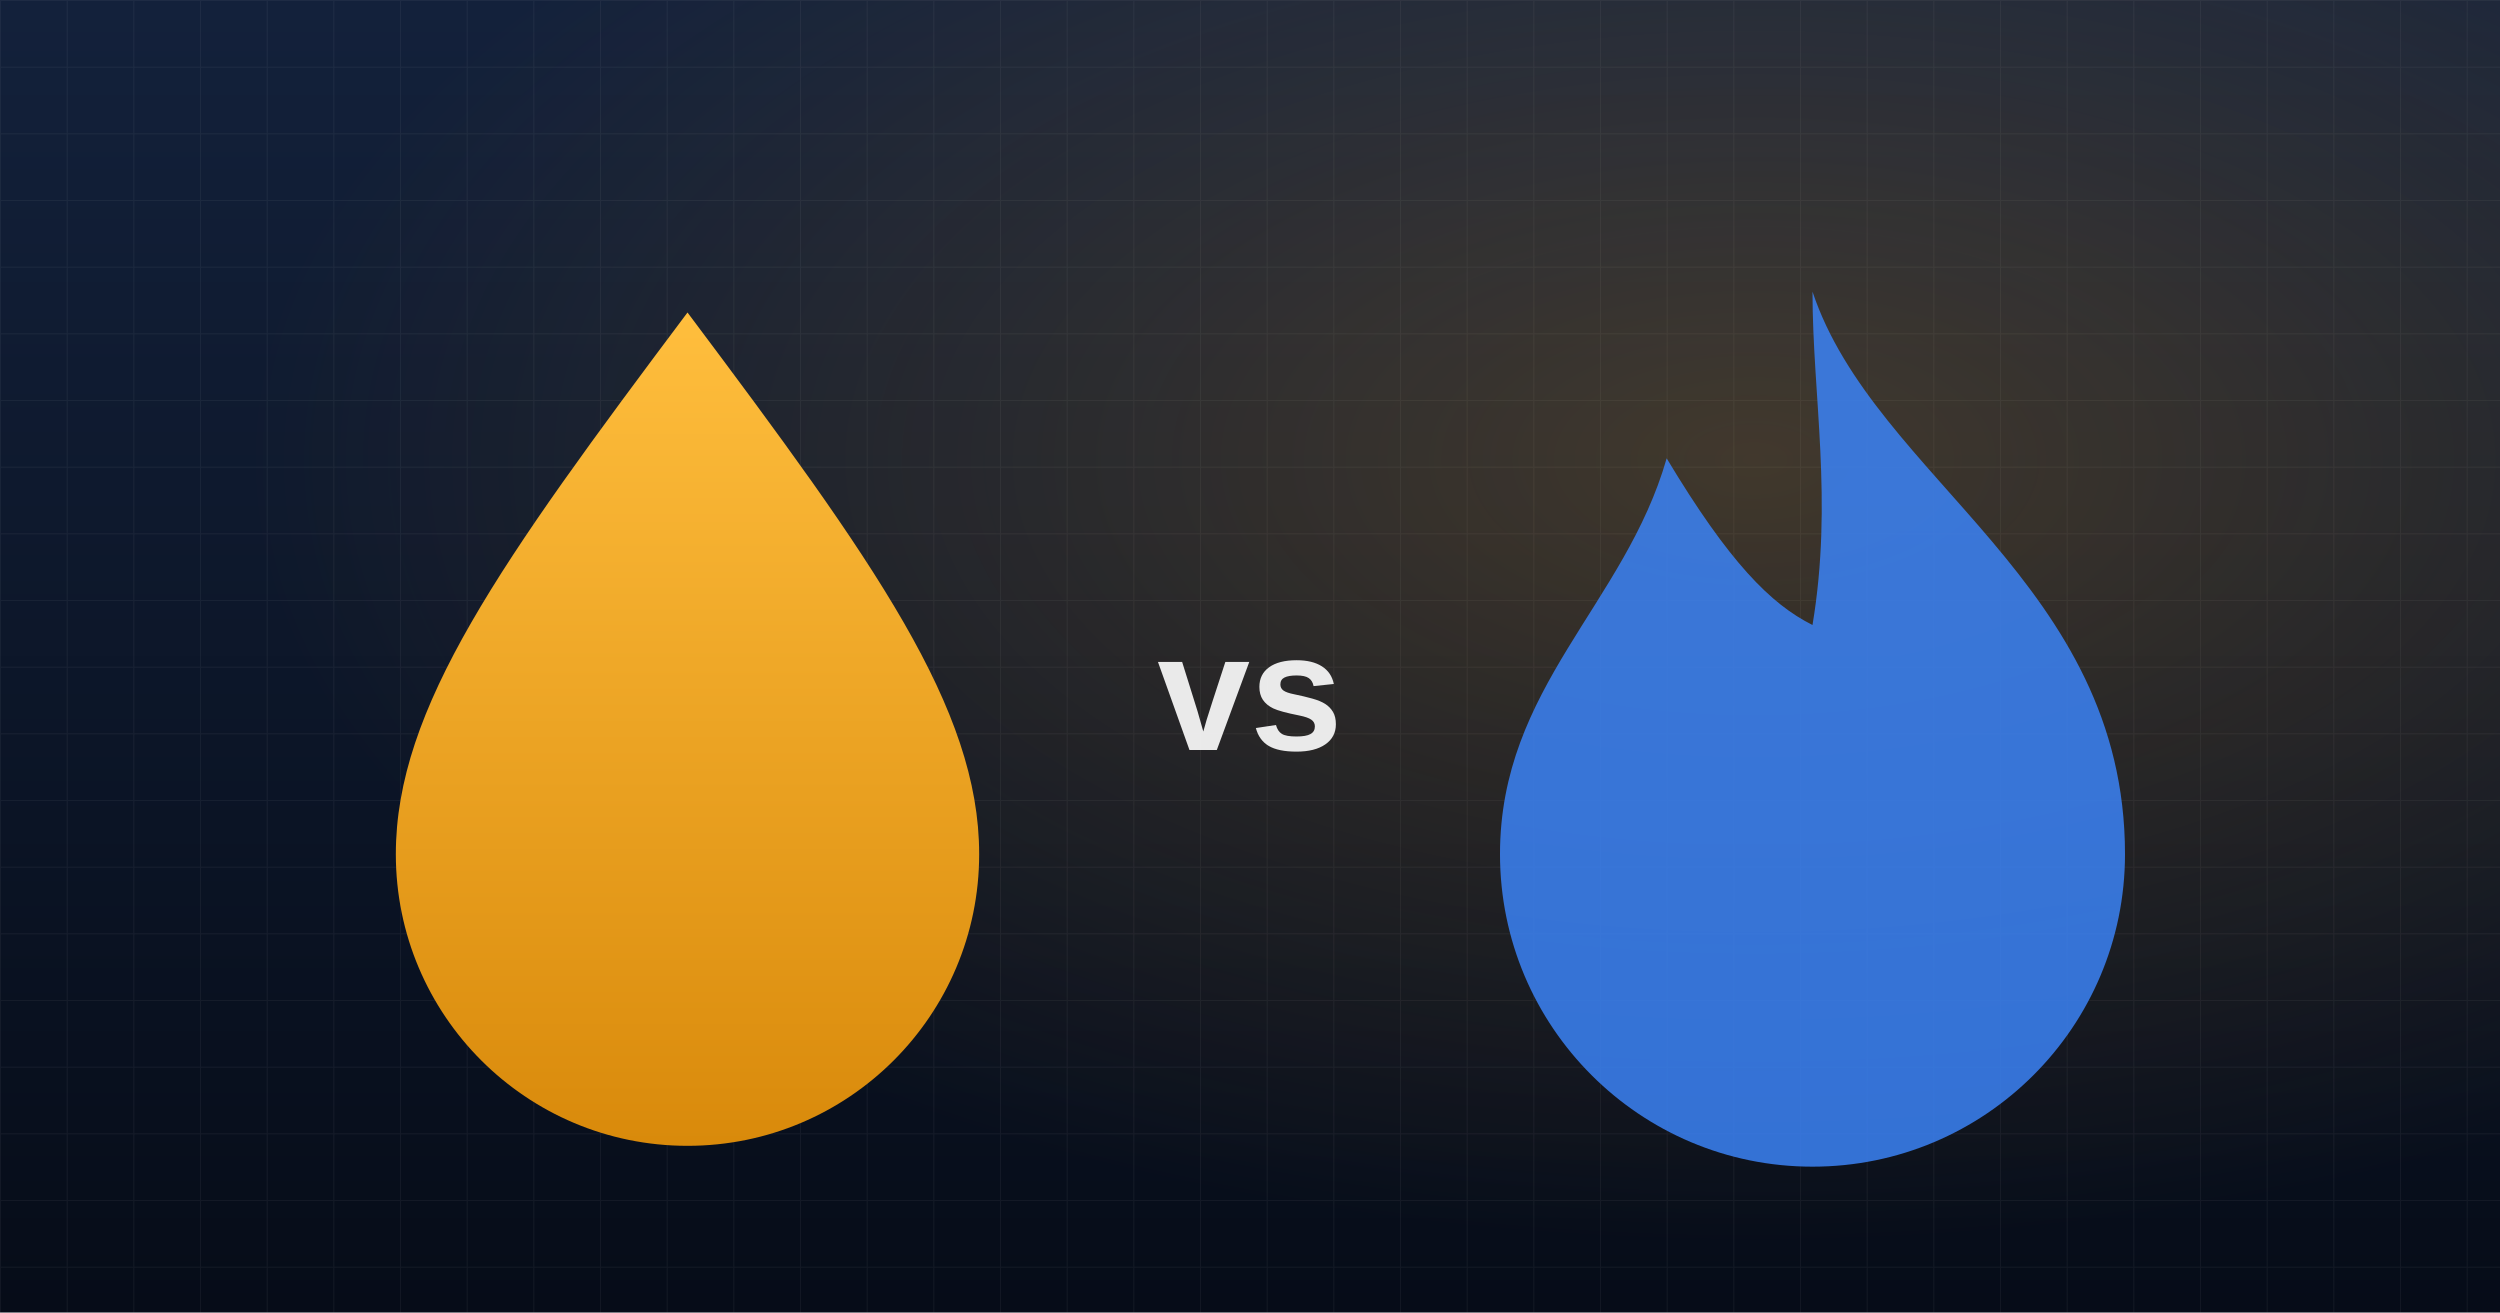
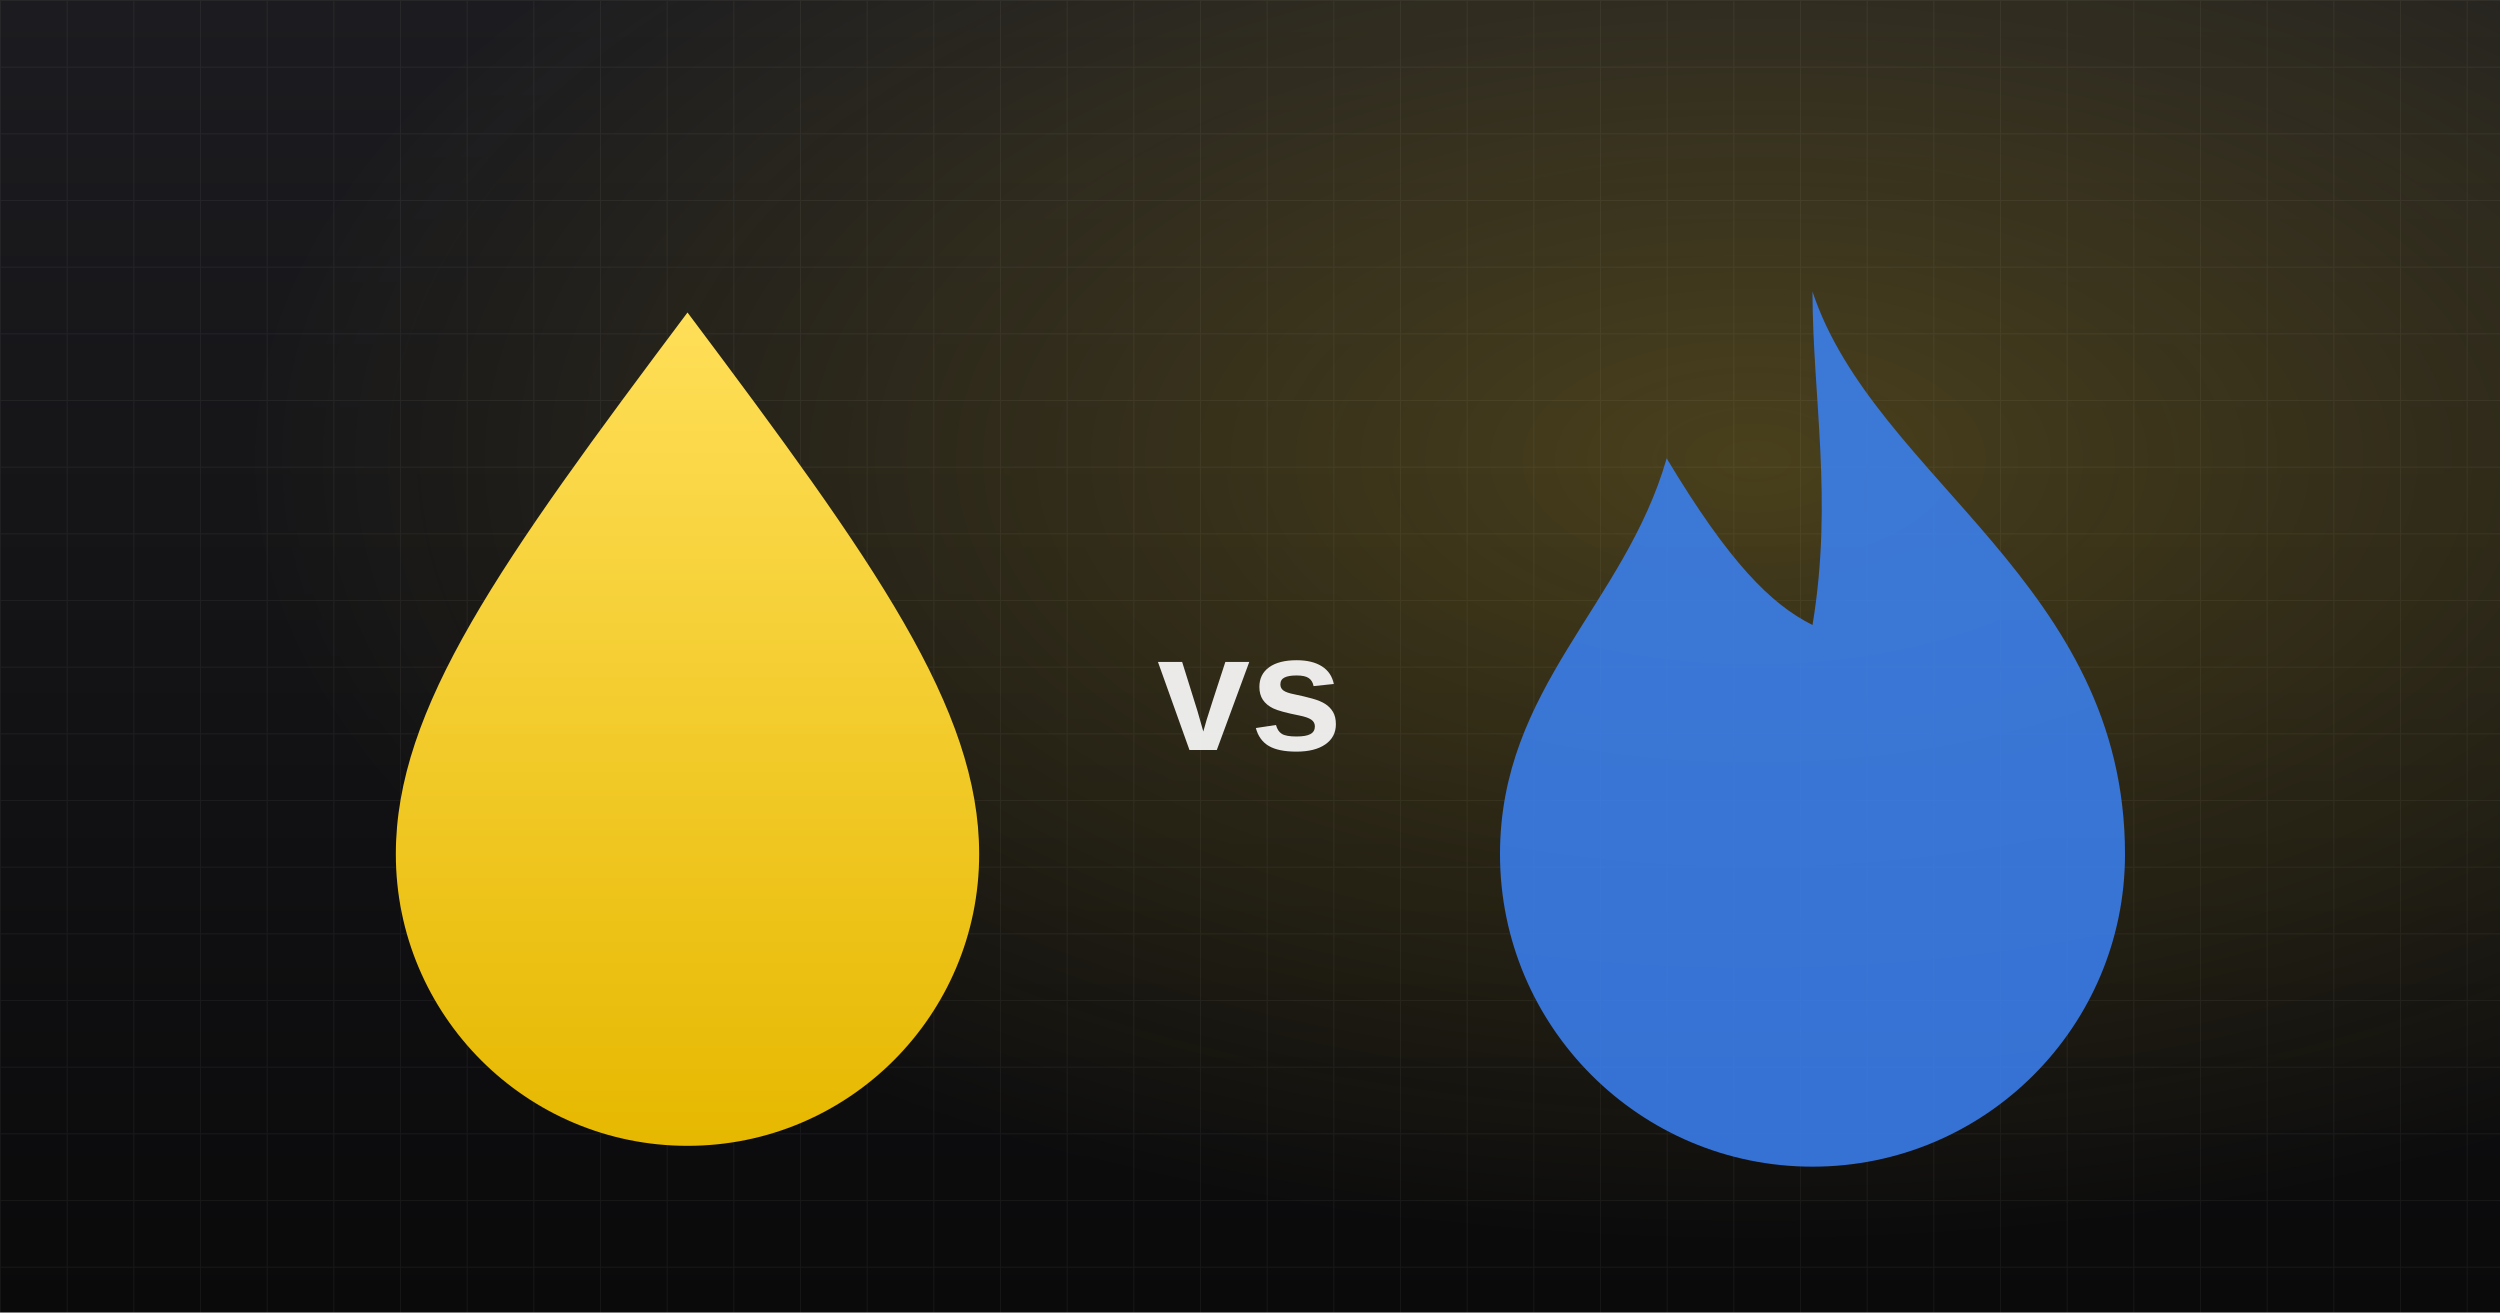
<svg xmlns="http://www.w3.org/2000/svg" viewBox="0 0 1200 630" width="1200" height="630">
  <defs>
    <linearGradient id="bg" x1="0" y1="0" x2="0" y2="1">
-       <stop offset="0" stop-color="#13213b" />
-       <stop offset="1" stop-color="#060c18" />
+       <stop offset="0" stop-color="#1c1c20" />
+       <stop offset="1" stop-color="#0a0a0b" />
    </linearGradient>
    <radialGradient id="gl" cx="0.7" cy="0.35" r="0.6">
-       <stop offset="0" stop-color="#f5a524" stop-opacity=".22" />
-       <stop offset="1" stop-color="#f5a524" stop-opacity="0" />
+       <stop offset="0" stop-color="#ffd426" stop-opacity=".22" />
+       <stop offset="1" stop-color="#ffd426" stop-opacity="0" />
    </radialGradient>
    <pattern id="grid" width="32" height="32" patternUnits="userSpaceOnUse">
      <path d="M32 0H0V32" fill="none" stroke="#fff" stroke-opacity=".05" />
    </pattern>
    <linearGradient id="steel" x1="0" y1="0" x2="0" y2="1">
-       <stop offset="0" stop-color="#2a3f68" />
-       <stop offset="1" stop-color="#1b2d50" />
+       <stop offset="0" stop-color="#3a3a41" />
+       <stop offset="1" stop-color="#26262b" />
    </linearGradient>
    <linearGradient id="amber" x1="0" y1="0" x2="0" y2="1">
-       <stop offset="0" stop-color="#ffbe3d" />
-       <stop offset="1" stop-color="#d98a0b" />
+       <stop offset="0" stop-color="#ffdf58" />
+       <stop offset="1" stop-color="#e6b800" />
    </linearGradient>
  </defs>
  <rect width="1200" height="630" fill="url(#bg)" />
  <rect width="1200" height="630" fill="url(#grid)" />
  <rect width="1200" height="630" fill="url(#gl)" />
  <path d="M330 150c90 120 140 190 140 260a140 140 0 0 1-280 0c0-70 50-140 140-260Z" fill="url(#amber)" />
  <path d="M870 140c30 90 150 140 150 270a150 150 0 0 1-300 0c0-80 60-120 80-190 30 50 50 70 70 80 10-60 0-110 0-160Z" fill="#3b82f6" opacity=".85" />
  <text x="600" y="360" font-size="80" font-family="Arial,sans-serif" font-weight="800" fill="#fff" text-anchor="middle" opacity=".9">vs</text>
</svg>
